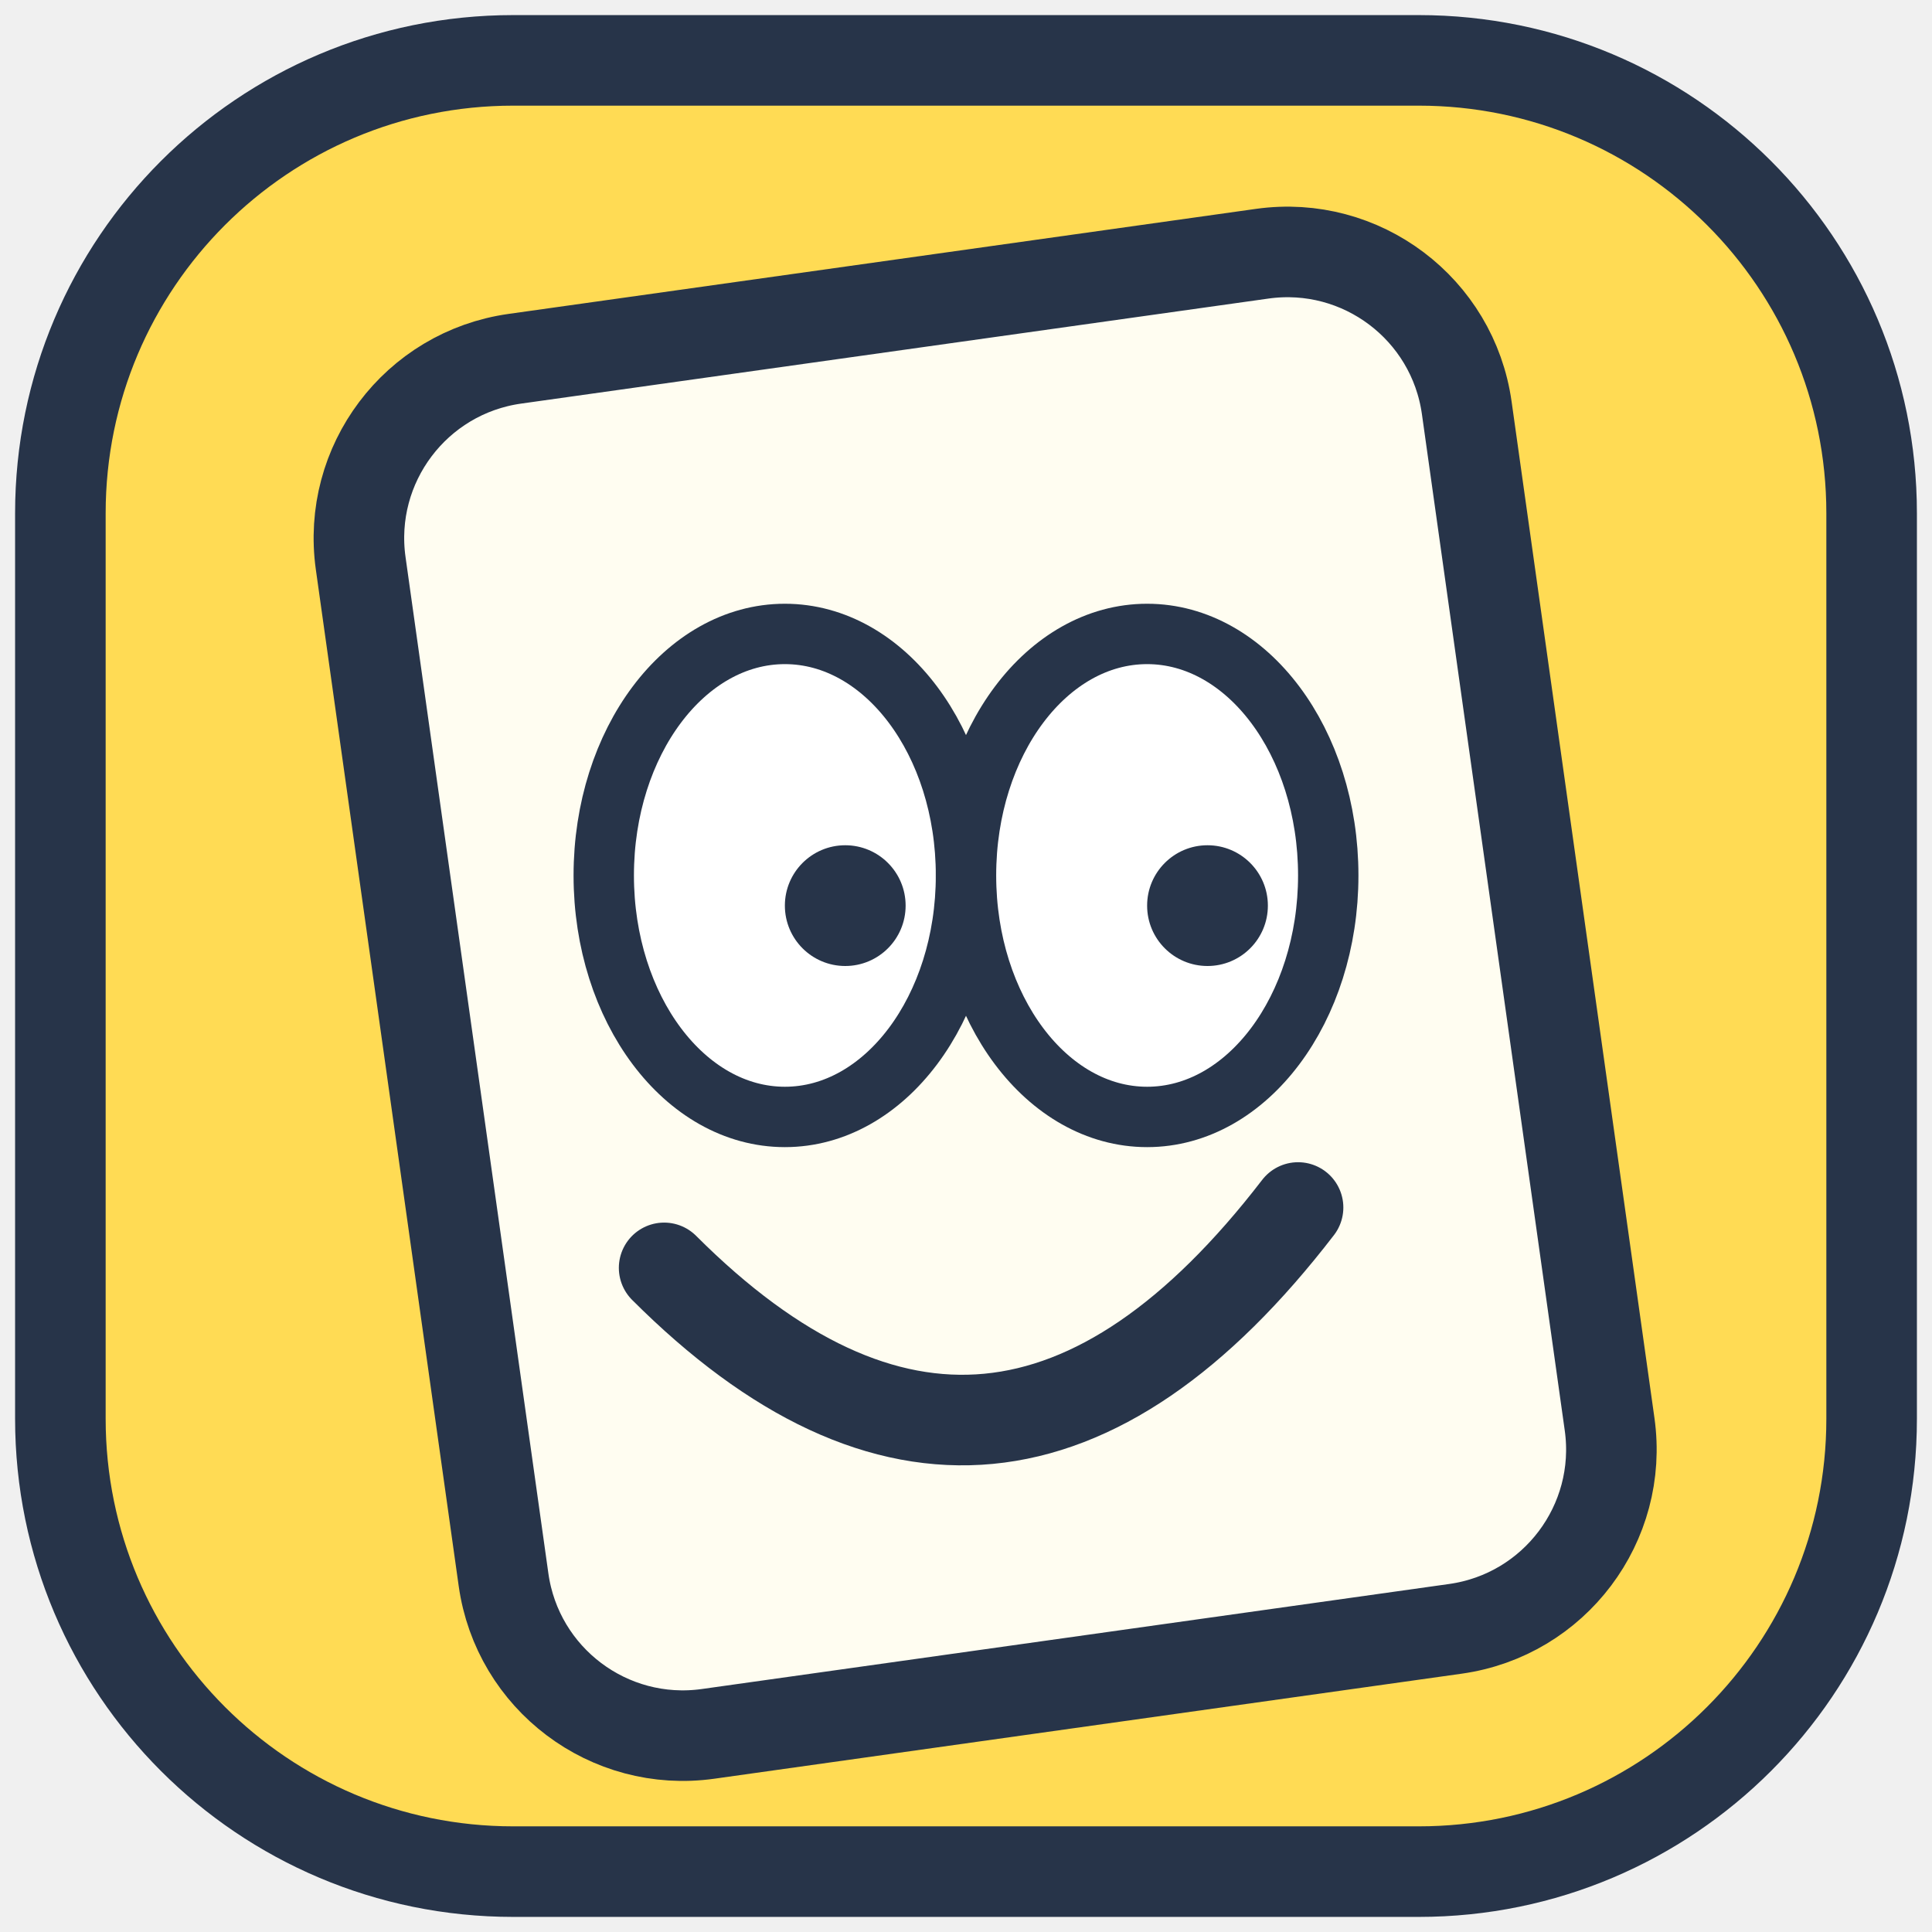
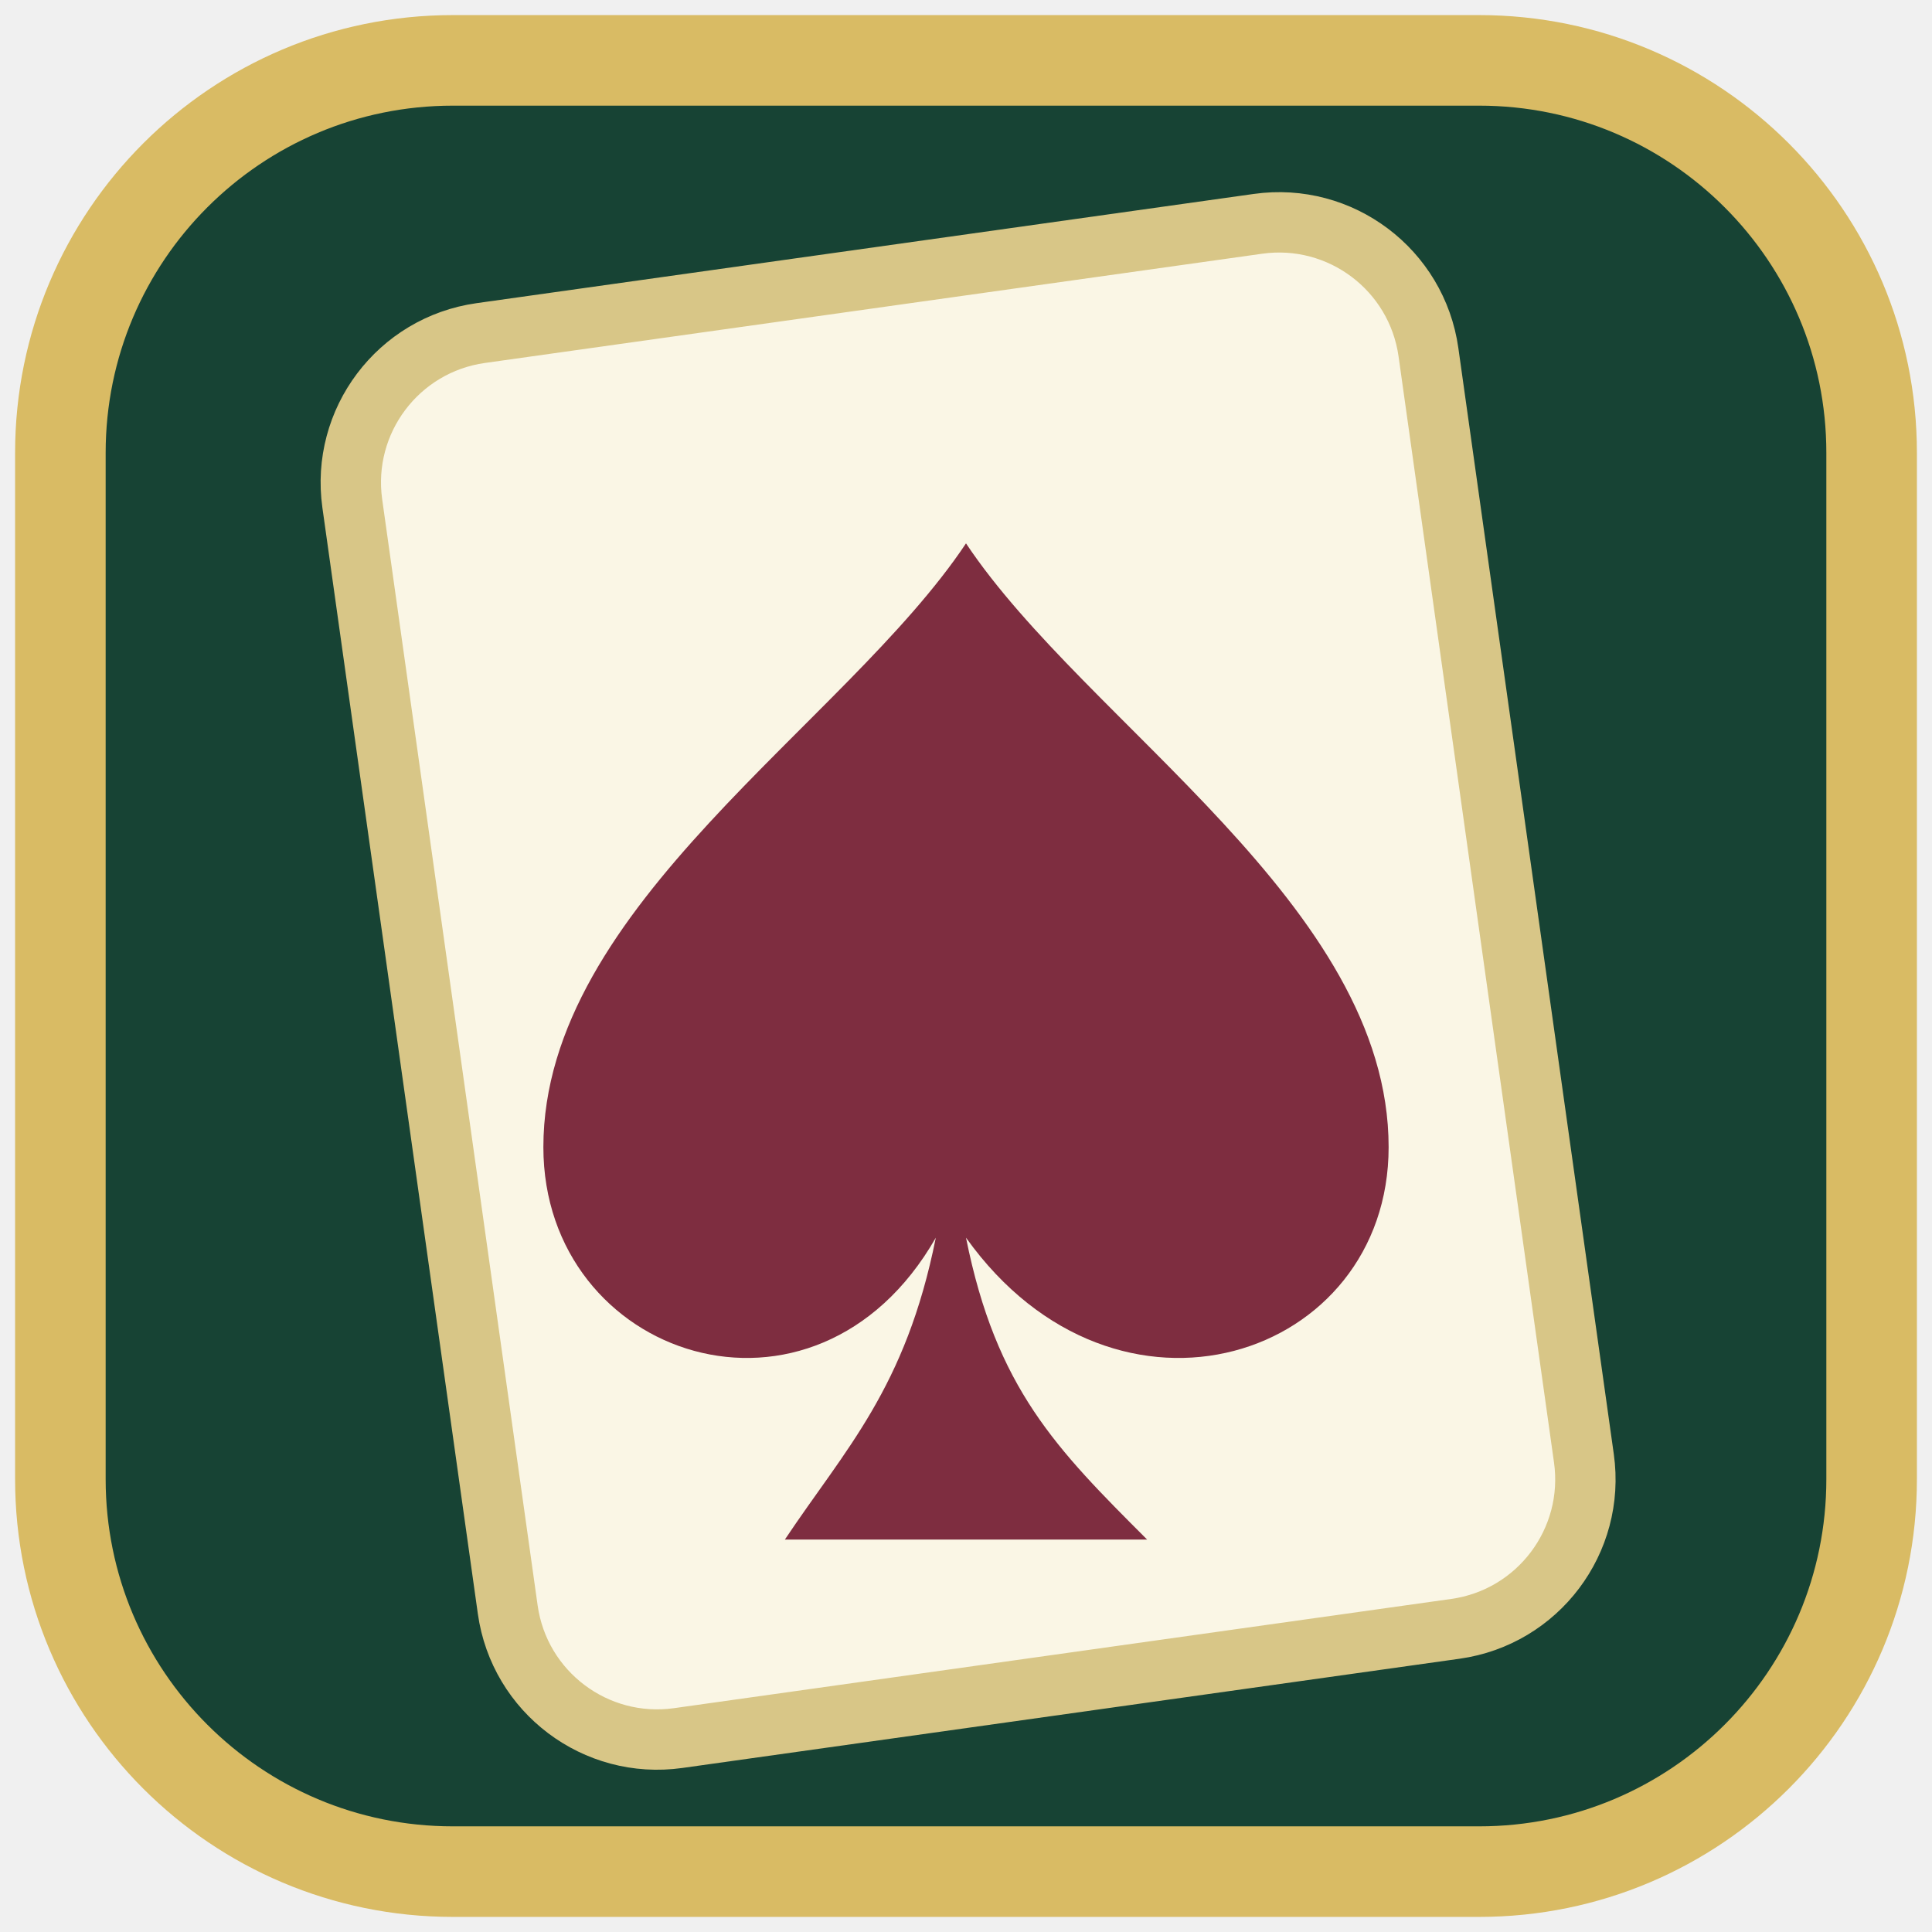
<svg xmlns="http://www.w3.org/2000/svg" viewBox="0 0 64 64">
-   <rect x="2" y="2" width="60" height="60" rx="15" fill="#ffdb54" stroke="#273449" stroke-width="3" />
-   <rect x="14" y="10" width="37" height="46" rx="6" fill="#fffdf1" stroke="#273449" stroke-width="3" transform="rotate(-8 32 32)" />
-   <ellipse cx="26" cy="29" rx="6" ry="8" fill="white" stroke="#273449" stroke-width="2" />
-   <ellipse cx="38" cy="29" rx="6" ry="8" fill="white" stroke="#273449" stroke-width="2" />
-   <circle cx="28" cy="30" r="2" fill="#273449" />
-   <circle cx="40" cy="30" r="2" fill="#273449" />
-   <path d="M22 42q11 11 21-2" fill="none" stroke="#273449" stroke-width="3" stroke-linecap="round" />
+   <rect x="2" y="2" width="60" height="60" rx="13" fill="#174334" stroke="#d9bb64" stroke-width="3" />
+   <rect x="14" y="9" width="36" height="47" rx="5" fill="#faf6e5" stroke="#d8c687" stroke-width="2" transform="rotate(-8 32 32)" />
+   <path d="M32 18c-4 6-14 12-14 20 0 7 9 10 13 3-1 5-3 7-5 10h12c-3-3-5-5-6-10 5 7 14 4 14-3 0-8-10-14-14-20z" fill="#7e2d40" />
</svg>
